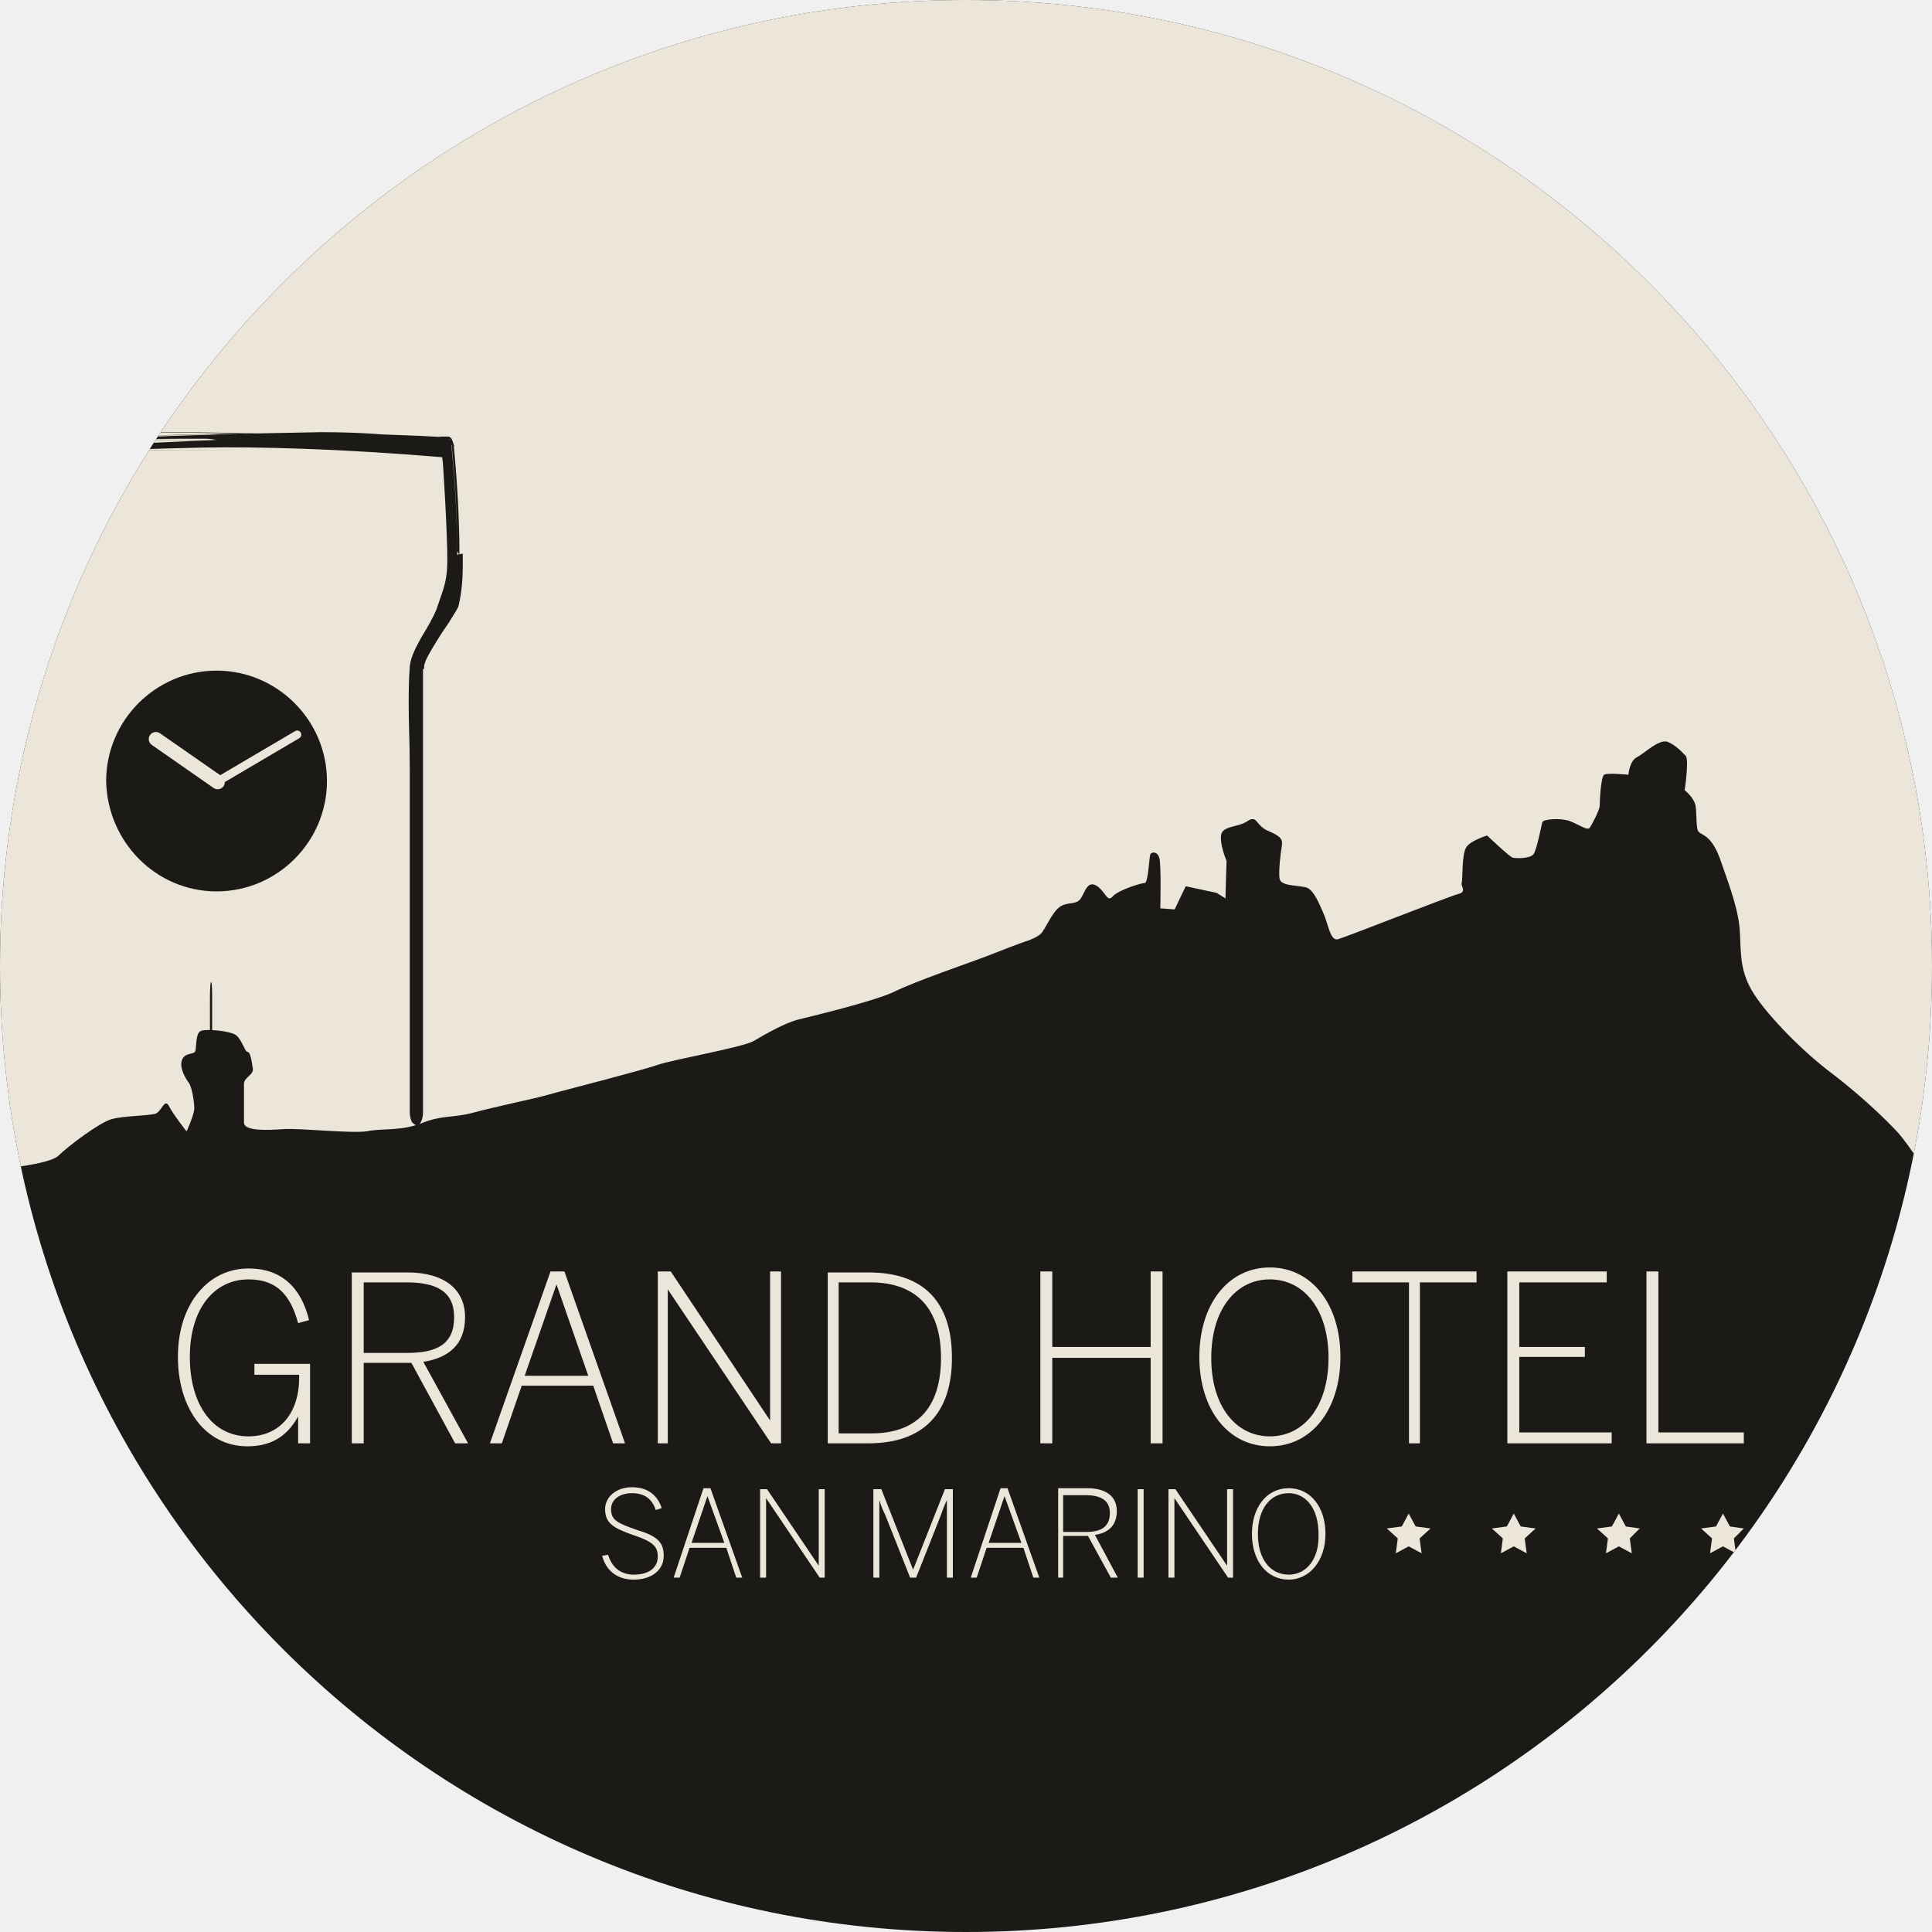
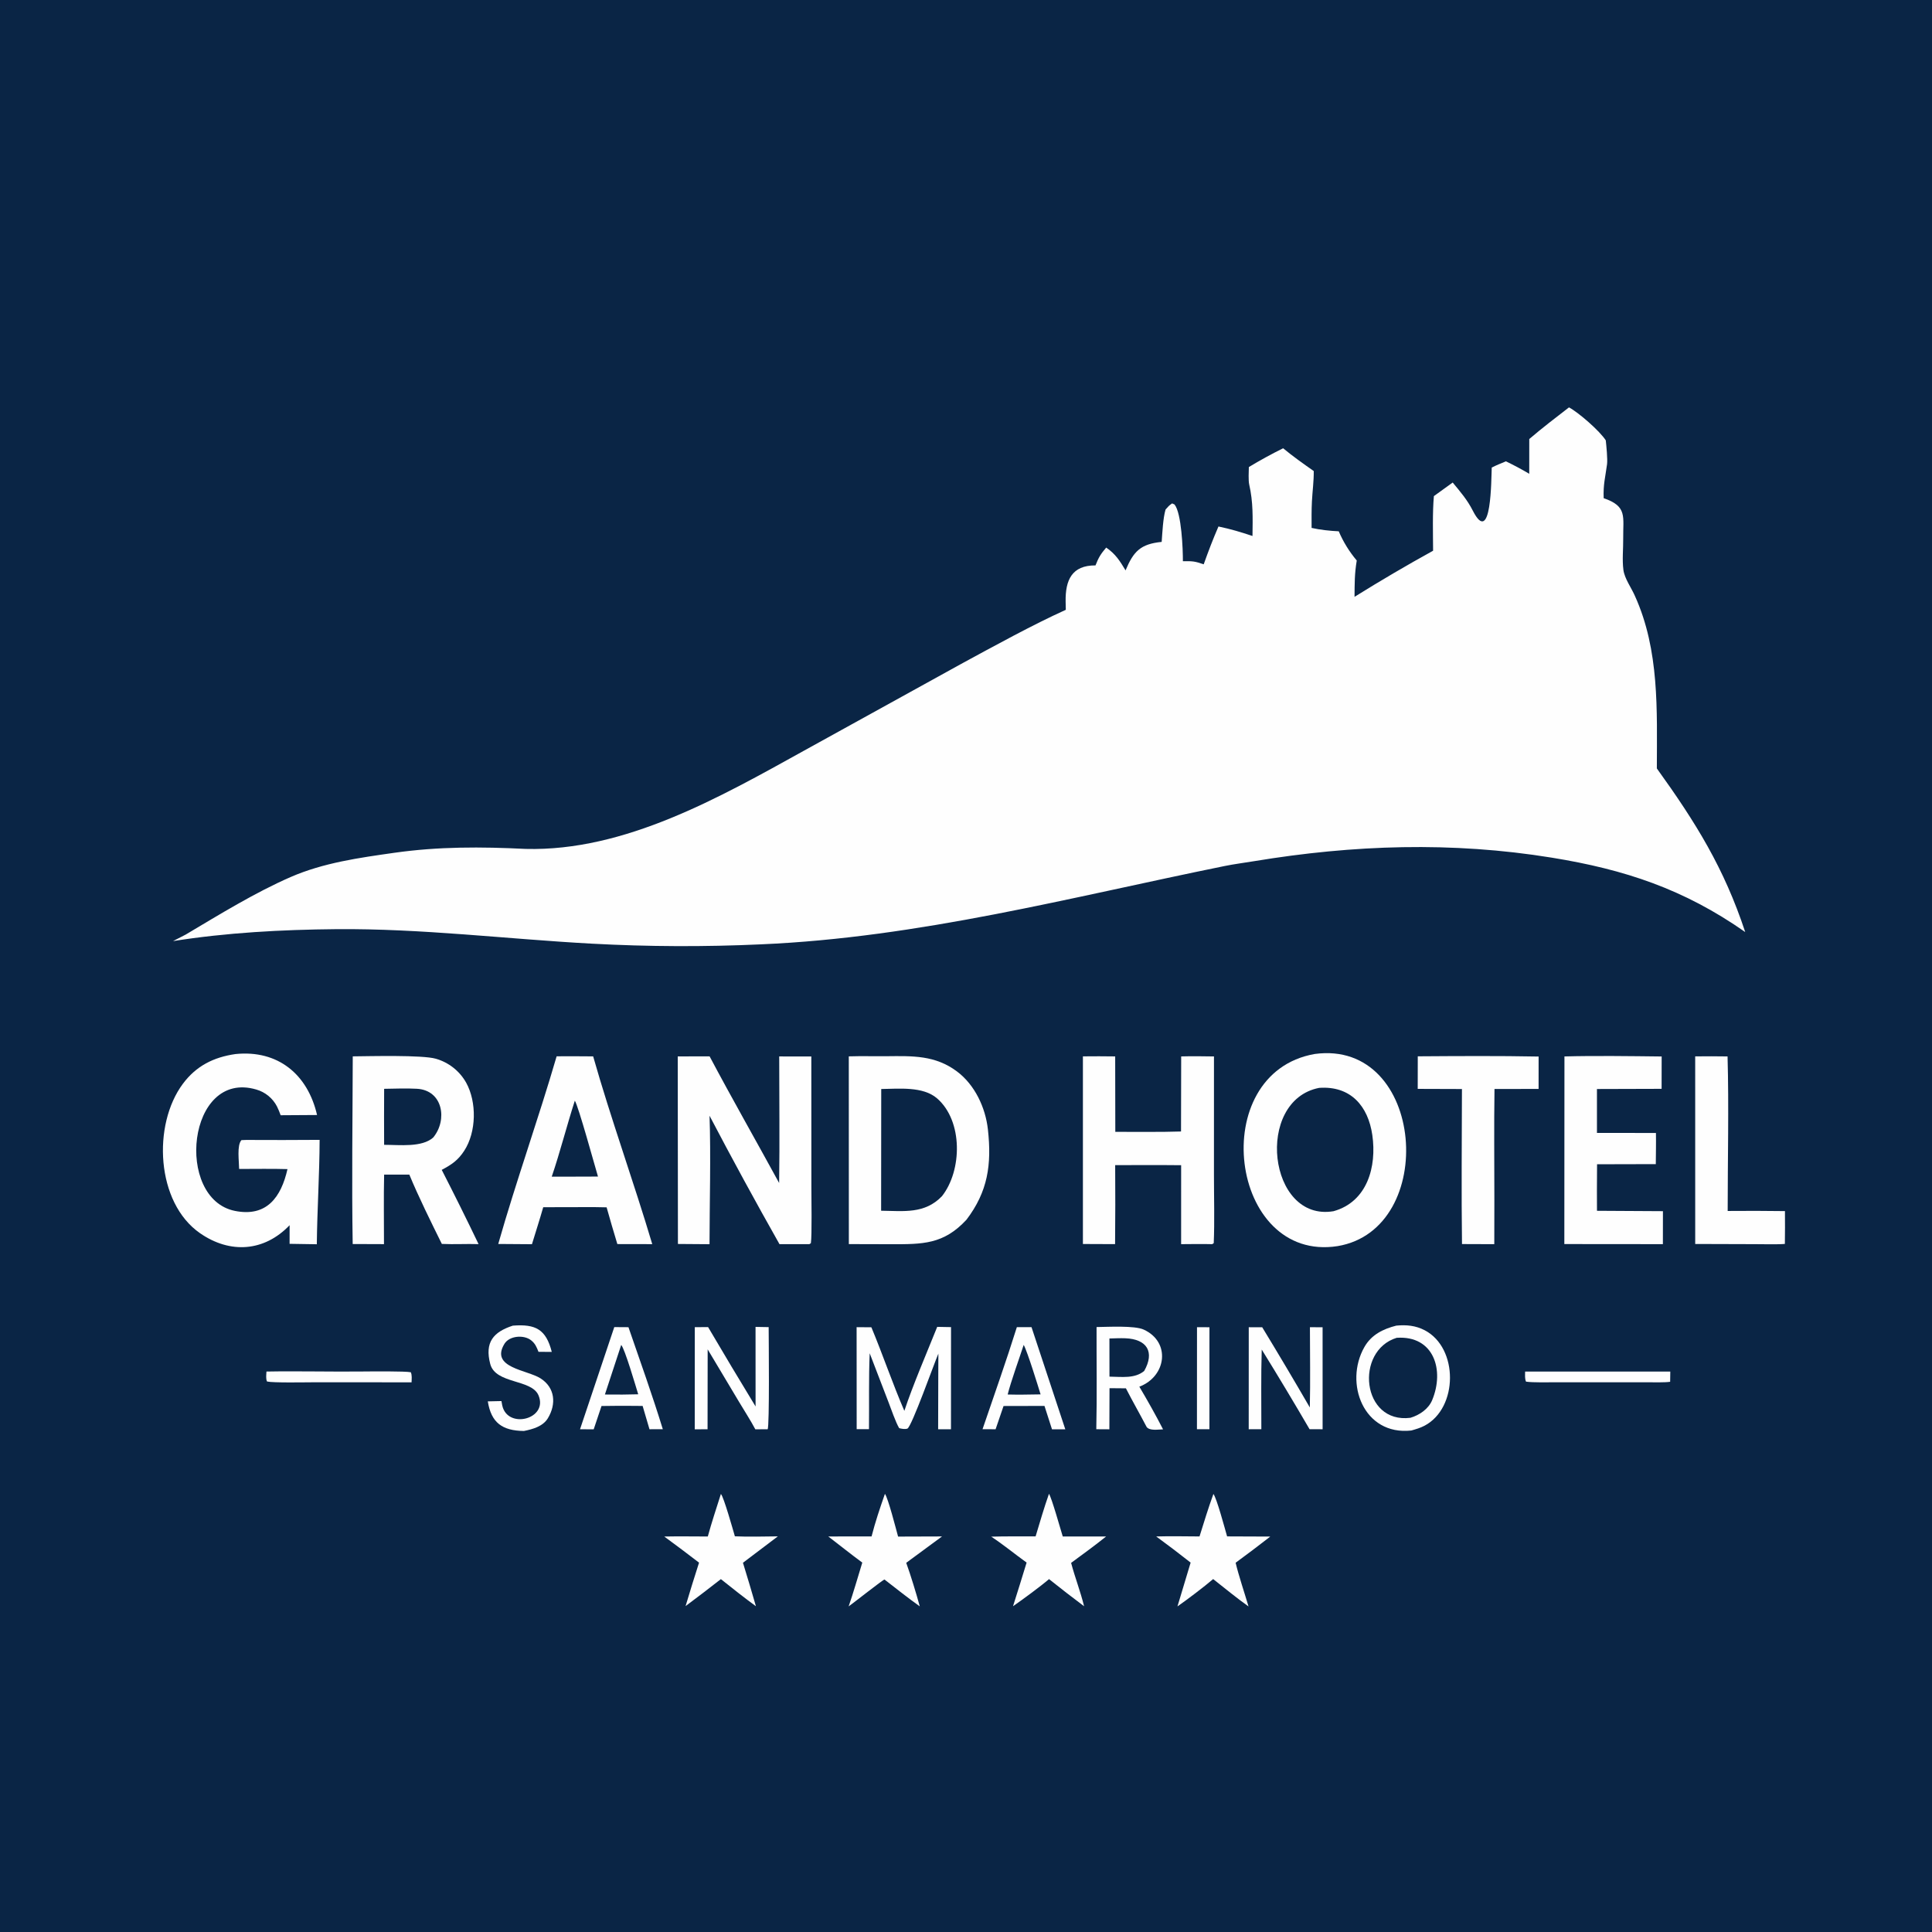
- <svg xmlns="http://www.w3.org/2000/svg" width="85" height="85" viewBox="0 0 85 85" fill="none">
-   <g clip-path="url(#clip0_2217_47)">
-     <rect width="85" height="85" rx="42.5" fill="#1b1a17" />
-     <path d="M0 51.426C0 51.426 2.186 51.231 2.574 50.843C2.963 50.454 4.371 49.386 4.906 49.24C5.391 49.094 6.509 49.094 6.849 48.997C7.14 48.851 7.237 48.317 7.431 48.657C7.626 49.046 8.209 49.774 8.209 49.774C8.209 49.774 8.549 49.046 8.549 48.754C8.549 48.511 8.451 47.831 8.306 47.637C8.16 47.443 7.869 46.957 8.014 46.617C8.16 46.277 8.549 46.423 8.597 46.229C8.646 46.083 8.597 45.451 8.84 45.354C9.083 45.257 10.151 45.354 10.394 45.549C10.637 45.743 10.783 46.277 10.88 46.277C11.026 46.277 11.074 46.714 11.123 47.006C11.171 47.297 10.734 47.394 10.734 47.686V49.386C10.734 49.774 11.754 49.726 12.483 49.677C13.211 49.629 15.397 49.871 16.126 49.774C16.806 49.629 17.583 49.774 18.506 49.434C19.429 49.046 19.963 49.191 20.837 48.949C21.711 48.706 23.606 48.317 24.091 48.171C24.577 48.026 28.22 47.103 28.9 46.86C29.58 46.617 32.689 46.083 33.174 45.791C33.66 45.5 34.534 45.014 35.069 44.869C35.651 44.723 38.323 44.091 39.294 43.654C40.266 43.169 42.694 42.343 43.326 42.1C43.957 41.857 44.929 41.469 45.269 41.371C45.609 41.226 45.803 41.129 45.9 40.934C46.046 40.74 46.337 40.06 46.677 39.866C47.017 39.671 47.357 39.817 47.551 39.526C47.746 39.234 47.843 38.7 48.28 38.991C48.669 39.283 48.717 39.72 48.96 39.429C49.251 39.137 50.223 38.846 50.369 38.846C50.514 38.846 50.563 37.68 50.611 37.583C50.66 37.486 50.903 37.437 51 37.729C51.097 37.971 51.049 39.963 51.049 39.963L51.68 40.011L52.166 38.991L53.526 39.283L53.914 39.526L53.963 37.874C53.963 37.874 53.671 37.194 53.72 36.757C53.769 36.32 54.449 36.417 54.886 36.126C55.323 35.834 55.226 36.32 55.809 36.563C56.391 36.806 56.44 36.951 56.391 37.243C56.343 37.534 56.246 38.311 56.294 38.651C56.343 38.991 57.071 38.943 57.46 39.04C57.8 39.137 58.043 39.769 58.237 40.206C58.431 40.643 58.529 41.42 58.869 41.323C59.209 41.226 63.774 39.429 64.163 39.331C64.551 39.234 64.26 38.991 64.309 38.846C64.357 38.7 64.309 37.583 64.503 37.291C64.649 37 65.426 36.757 65.426 36.757C65.426 36.757 66.397 37.68 66.543 37.729C66.689 37.777 67.32 37.777 67.466 37.583C67.611 37.389 67.806 36.369 67.854 36.174C67.903 36.029 68.68 35.98 69.069 36.126C69.457 36.271 69.846 36.563 69.943 36.417C70.04 36.271 70.38 35.64 70.38 35.446C70.38 35.251 70.429 34.183 70.574 34.086C70.72 33.989 71.643 34.086 71.643 34.086C71.643 34.086 71.691 33.454 72.031 33.309C72.323 33.163 72.954 32.531 73.343 32.629C73.731 32.774 74.023 33.114 74.169 33.26C74.314 33.454 74.12 34.766 74.12 34.766C74.12 34.766 74.557 35.106 74.606 35.494C74.654 35.883 74.606 36.514 74.751 36.611C74.897 36.757 75.334 36.757 75.723 37.923C76.111 39.04 76.5 40.06 76.549 41.031C76.597 42.003 76.549 42.78 77.18 43.751C77.811 44.723 79.317 46.277 80.629 47.249C81.891 48.22 82.96 49.24 83.494 49.823C84.029 50.406 85.049 52.057 85.049 52.057V0H0V51.426Z" fill="#ECE6DA" />
-     <path d="M10.887 63.632C12.111 63.632 12.723 63.02 13.117 62.32V63.5H13.641V60.003H11.193V60.484H13.161C13.204 62.189 12.286 63.194 10.931 63.194C9.357 63.194 8.352 61.796 8.352 59.697C8.352 57.555 9.445 56.288 10.931 56.288C12.155 56.288 12.767 56.943 13.117 58.211L13.598 58.08C13.248 56.637 12.374 55.807 10.931 55.807C9.183 55.807 7.827 57.337 7.827 59.697C7.827 61.927 9.008 63.632 10.887 63.632ZM15.477 63.5H16.002V59.96H18.1L20.024 63.5H20.592L18.625 59.916C19.718 59.741 20.461 59.173 20.461 57.949C20.461 56.725 19.543 55.982 17.925 55.982H15.477V63.5ZM16.002 59.479V56.419H17.882C19.193 56.419 19.98 56.812 19.98 57.949C19.98 59.129 19.237 59.522 17.925 59.522H16.002V59.479ZM21.554 63.5H22.078L22.953 60.965H26.1L26.974 63.5H27.499L24.832 55.938H24.22L21.554 63.5ZM23.084 60.528L24.483 56.506L25.881 60.528H23.084ZM28.898 63.5H29.379V56.725L33.925 63.5H34.362V55.938H33.881V62.495L29.51 55.938H28.941V63.5H28.898ZM36.417 63.5H38.209C40.657 63.5 41.881 62.145 41.881 59.741C41.881 57.293 40.657 55.982 38.209 55.982H36.417V63.5ZM36.897 63.02V56.419H38.296C40.22 56.419 41.4 57.468 41.4 59.741C41.4 62.014 40.263 63.063 38.34 63.063H36.897V63.02ZM45.771 63.5H46.296V59.741H50.624V63.5H51.148V55.938H50.624V59.26H46.296V55.938H45.771V63.5ZM55.869 63.632C57.705 63.632 58.973 62.014 58.973 59.697C58.973 57.38 57.705 55.763 55.869 55.763C54.033 55.763 52.766 57.38 52.766 59.697C52.766 62.014 54.033 63.632 55.869 63.632ZM55.869 63.194C54.383 63.194 53.29 61.883 53.29 59.741C53.29 57.599 54.383 56.288 55.869 56.288C57.356 56.288 58.449 57.599 58.449 59.741C58.449 61.883 57.356 63.194 55.869 63.194ZM61.946 63.5H62.47V56.419H64.962V55.938H59.498V56.419H61.989V63.5H61.946ZM66.317 63.5H70.907V63.02H66.842V59.697H69.727V59.26H66.842V56.419H70.689V55.938H66.317V63.5ZM72.437 63.5H76.721V63.02H72.962V55.938H72.437V63.5Z" fill="#ECE6DA" />
-     <path d="M27.89 69.497C28.633 69.497 29.201 69.104 29.201 68.448C29.201 67.836 28.895 67.574 28.021 67.311C27.147 67.005 26.884 66.874 26.884 66.393C26.884 66 27.234 65.694 27.802 65.694C28.327 65.694 28.677 65.912 28.851 66.437L29.114 66.35C28.939 65.825 28.545 65.432 27.802 65.432C27.103 65.432 26.622 65.869 26.622 66.393C26.622 67.005 26.972 67.224 27.846 67.53C28.764 67.836 28.939 68.054 28.939 68.492C28.939 68.972 28.545 69.278 27.89 69.278C27.321 69.278 26.928 68.972 26.753 68.404L26.491 68.448C26.666 69.104 27.147 69.497 27.89 69.497ZM29.638 69.41H29.901L30.338 68.098H31.955L32.392 69.41H32.655L31.256 65.475H30.95L29.638 69.41ZM30.425 67.88L31.125 65.825L31.868 67.88H30.425ZM33.441 69.41H33.704V65.912L36.064 69.41H36.283V65.519H36.021V68.885L33.747 65.519H33.441V69.41ZM38.469 69.41H38.687V66C38.775 66.262 38.818 66.393 38.949 66.656L40.042 69.41H40.305L41.397 66.656C41.485 66.393 41.572 66.175 41.66 66V69.41H41.922V65.519H41.572L40.173 69.06L38.775 65.519H38.425V69.41H38.469ZM42.709 69.41H42.971L43.408 68.098H45.026L45.463 69.41H45.725L44.326 65.475H44.02L42.709 69.41ZM43.496 67.88L44.195 65.825L44.938 67.88H43.496ZM46.512 69.41H46.774V67.574H47.867L48.873 69.41H49.179L48.173 67.53C48.741 67.442 49.135 67.136 49.135 66.481C49.135 65.825 48.654 65.475 47.823 65.475H46.556V69.41H46.512ZM46.774 67.355V65.781H47.736C48.435 65.781 48.829 66 48.829 66.568C48.829 67.18 48.435 67.399 47.78 67.399H46.774V67.355ZM50.053 69.41H50.315V65.519H50.053V69.41ZM51.408 69.41H51.67V65.912L54.031 69.41H54.249V65.519H53.987V68.885L51.714 65.519H51.408V69.41ZM56.697 69.497C57.615 69.497 58.315 68.666 58.315 67.486C58.315 66.306 57.659 65.475 56.697 65.475C55.736 65.475 55.08 66.306 55.08 67.486C55.08 68.666 55.736 69.497 56.697 69.497ZM56.697 69.278C55.911 69.278 55.342 68.623 55.342 67.486C55.342 66.35 55.911 65.694 56.697 65.694C57.441 65.694 58.009 66.35 58.009 67.486C58.053 68.579 57.484 69.278 56.697 69.278Z" fill="#ECE6DA" />
-     <path d="M61.977 66.59L62.283 67.158L62.938 67.246L62.457 67.683L62.545 68.339L61.977 68.033L61.408 68.339L61.496 67.683L61.015 67.246L61.671 67.158L61.977 66.59Z" fill="#ECE6DA" />
-     <path d="M66.6 66.59L66.906 67.158L67.562 67.246L67.081 67.683L67.168 68.339L66.6 68.033L66.032 68.339L66.119 67.683L65.638 67.246L66.294 67.158L66.6 66.59Z" fill="#ECE6DA" />
-     <path d="M71.223 66.59L71.529 67.158L72.141 67.246L71.704 67.683L71.792 68.339L71.223 68.033L70.655 68.339L70.743 67.683L70.262 67.246L70.917 67.158L71.223 66.59Z" fill="#ECE6DA" />
-     <path d="M75.803 66.59L76.109 67.158L76.721 67.246L76.284 67.683L76.371 68.339L75.803 68.033L75.235 68.339L75.322 67.683L74.841 67.246L75.497 67.158L75.803 66.59Z" fill="#ECE6DA" />
-     <path fill-rule="evenodd" clip-rule="evenodd" d="M19.802 19.336C19.796 19.338 19.788 19.339 19.779 19.34L19.777 19.337V19.304C19.777 19.304 19.79 19.317 19.802 19.336ZM19.943 19.499H20.02C20.02 19.499 19.994 19.499 19.942 19.497C19.937 19.481 19.93 19.466 19.923 19.451C19.923 19.427 19.91 19.402 19.898 19.378C19.886 19.353 19.874 19.328 19.874 19.304C19.826 19.256 19.777 19.208 19.728 19.208H19.399L19.389 19.207L19.389 19.208H19.34L19.341 19.222C18.963 19.198 18.22 19.16 16.765 19.11C16.747 19.108 15.636 19.013 14.143 19.013C14.118 19.014 12.927 19.037 11.311 19.069C9.114 19.023 5.815 18.977 5.303 19.013H4.963C4.331 19.013 2.923 19.013 2 19.062C3.263 19.013 5.351 19.013 5.351 19.013C5.74 19.013 7.731 19.013 9.626 19.062H9.674C10.124 19.062 10.568 19.067 10.982 19.075L10.848 19.078C10.299 19.064 9.848 19.062 9.641 19.062C9.766 19.063 9.955 19.069 10.189 19.077C10.271 19.08 10.357 19.083 10.449 19.085L9.949 19.095C9.705 19.1 9.457 19.105 9.206 19.11H9.188C8.459 19.11 7.106 19.147 5.797 19.188C4.048 19.231 2.648 19.272 2.389 19.304C2.394 19.304 4.056 19.242 5.797 19.188C6.863 19.162 8.059 19.134 9.206 19.11H9.675C9.675 19.11 5.957 19.22 3.895 19.336C3.585 19.339 3.332 19.345 3.166 19.353H3.604C3.068 19.386 2.686 19.42 2.583 19.451L2.583 19.451C2.604 19.45 3.761 19.395 5.131 19.353H8.606H9.14C8.833 19.353 8.318 19.35 7.712 19.345L7.712 19.345C7.13 19.341 6.464 19.336 5.818 19.334C6.491 19.316 7.178 19.304 7.78 19.304H9.092C9.221 19.304 9.351 19.326 9.437 19.34C9.48 19.348 9.512 19.353 9.528 19.353C9.477 19.355 3.648 19.597 2.923 19.742C2.923 19.742 3.797 19.693 4.234 19.693H4.623L5.108 19.645L5.106 19.645L5.106 19.645C5.052 19.652 4.27 19.744 3.894 19.791H5.497C5.497 19.791 6.711 19.741 8.849 19.693C11.293 19.645 14.968 19.74 19.453 20.116L19.485 20.374C19.488 20.408 19.68 23.248 19.68 24.648C19.68 25.446 19.549 25.818 19.34 26.41L19.34 26.41C19.295 26.539 19.246 26.678 19.194 26.834C19.049 27.174 18.805 27.61 18.562 27.999C18.32 28.436 18.077 28.873 18.028 29.31C17.98 30.028 17.98 30.558 17.98 30.991V31.01C17.98 31.399 17.99 31.75 18 32.139V32.139C18.014 32.624 18.028 33.17 18.028 33.924V48.933C18.028 49.127 18.077 49.273 18.126 49.371C18.174 49.419 18.223 49.468 18.32 49.516C18.417 49.516 18.466 49.468 18.515 49.371C18.563 49.273 18.611 49.127 18.611 48.933V29.456L18.66 29.408V29.31C18.66 29.213 18.758 28.97 18.903 28.727C19.098 28.387 19.389 27.902 19.632 27.562C19.723 27.44 19.795 27.318 19.861 27.208L19.861 27.208L19.861 27.208C19.899 27.143 19.935 27.082 19.972 27.028C20.067 26.884 20.116 26.787 20.164 26.691L20.164 26.691L20.166 26.687C20.311 26.104 20.36 25.473 20.36 24.89V24.356L20.214 24.384C20.213 22.836 20.117 21.24 19.972 19.693C19.972 19.67 19.971 19.635 19.966 19.595C19.967 19.595 19.968 19.596 19.969 19.596C19.97 19.596 19.971 19.596 19.972 19.596H20.068C20.065 19.596 20.029 19.592 19.965 19.587C19.961 19.559 19.954 19.529 19.943 19.499ZM19.859 19.577L19.86 19.575L19.862 19.578L19.859 19.577ZM19.057 27.517C19.029 27.562 19.001 27.608 18.973 27.654L18.973 27.654C18.912 27.753 18.849 27.854 18.788 27.957L18.823 27.901L18.823 27.901L18.823 27.901C18.904 27.771 18.984 27.643 19.057 27.517ZM20.117 24.405V24.405C20.117 22.85 20.02 21.247 19.874 19.742C19.874 19.707 19.868 19.647 19.856 19.585L19.857 19.582L19.866 19.584C19.867 19.585 19.868 19.587 19.869 19.589C19.871 19.592 19.872 19.594 19.874 19.596C20.02 21.151 20.117 22.705 20.117 24.259L20.203 24.387L20.117 24.405ZM3.749 19.887C3.756 19.884 3.85 19.839 3.943 19.839L3.931 19.839H3.931C3.735 19.839 3.682 19.839 3.682 19.844C3.681 19.846 3.688 19.849 3.698 19.852C3.718 19.859 3.749 19.87 3.749 19.887ZM9.966 19.79H10.889C10.889 19.79 4.963 19.79 4.477 19.839C4.866 19.79 8.266 19.79 9.966 19.79H9.966ZM9.237 43.833V47.087C9.237 47.136 9.237 47.719 9.286 47.719C9.369 47.719 9.345 47.291 9.337 47.138C9.335 47.112 9.334 47.094 9.334 47.087V43.833C9.334 43.785 9.334 43.202 9.286 43.202C9.237 43.25 9.237 43.785 9.237 43.833ZM14.385 34.362C14.385 31.691 12.2 29.505 9.529 29.505C6.857 29.505 4.671 31.691 4.671 34.362C4.72 37.033 6.857 39.218 9.529 39.218C12.2 39.218 14.385 37.033 14.385 34.362ZM9.689 34.105L12.983 32.166C13.069 32.115 13.18 32.144 13.231 32.23C13.281 32.316 13.252 32.428 13.166 32.478L9.89 34.407C9.891 34.47 9.873 34.534 9.834 34.59C9.735 34.731 9.54 34.767 9.398 34.668L6.678 32.773C6.536 32.674 6.501 32.48 6.6 32.338C6.699 32.196 6.894 32.161 7.036 32.26L9.689 34.105Z" fill="#1b1a17" />
+ <svg xmlns="http://www.w3.org/2000/svg" width="1024" height="1024" viewBox="0 0 1024 1024" fill="none">
+   <g clip-path="url(#clip0_2483_4)">
+     <path d="M0 0H1024V1024H0V0Z" fill="#0A2545" />
+     <path d="M831.605 215.916C836.905 218.816 847.855 228.388 851.095 233.389C851.405 236.216 852.12 243.422 851.77 246.054C850.82 253.154 849.7 256.683 849.98 264.048C862.63 268.372 860.21 273.76 860.33 285.506C860.38 290.898 859.74 296.693 860.435 302.026C861.045 306.701 864.69 311.559 866.56 315.9C879.605 344.71 878.21 376.481 878.165 407.294C898.92 436.118 913.83 460.189 925 494.007C892.52 471.271 861.295 460.874 822.425 454.568C769.575 445.993 717.365 447.733 664.68 456.447C659.52 457.3 654.18 457.971 649.065 459.011C567.325 475.621 487.181 496.906 403.341 500.52C373.491 501.895 343.591 501.775 313.753 500.165C268.546 497.723 223.412 492.065 178.096 492.477C149.324 492.739 120.164 494.298 91.716 498.797L98.417 495.347C116.178 484.791 135.182 473.071 154.021 464.857C171.422 457.27 190.453 454.631 209.031 451.992C232.466 448.664 255.061 448.783 278.584 449.941C331.175 451.314 381.38 422.663 426.189 397.844L509.5 351.85C526.55 342.589 547.33 331.163 564.895 323.212L564.805 318.789C564.63 307.527 568.07 299.6 580.63 299.679C582.3 295.403 583.45 293.6 586.31 290.225C591.275 293.623 593.545 297.288 596.57 302.316C600.76 292.263 604.495 288.321 615.715 287.214C616.075 282.299 616.425 274.606 617.77 270.061C619.19 268.46 619.51 267.996 621.245 266.817L622.515 267.382C626.245 271.912 626.995 291.207 626.955 297.458C632.235 297.371 633.215 297.468 637.99 299.097C640.585 291.82 642.745 286.156 645.81 279.051C652.49 280.46 657.47 281.963 663.845 284.081C663.96 274.399 664.26 266.215 662.095 256.751C661.625 254.691 661.85 249.735 661.915 247.545C667.835 243.977 673.895 240.655 680.09 237.588C685.115 241.781 690.96 245.907 696.31 249.663C696.385 254.978 695.625 260.367 695.35 265.685C695.105 270.383 695.155 275.1 695.175 279.805C699.585 280.82 705.035 281.395 709.56 281.599C711.955 287.204 715.17 292.42 719.105 297.077C717.92 304.25 718 309.061 717.93 316.336C731.59 307.819 745.475 299.671 759.57 291.898C759.525 283.093 759.2 271.491 759.99 262.944L769.96 255.752C773.985 260.611 777.72 264.954 780.58 270.59C790.63 290.37 790.37 253.285 790.65 247.823C793.03 246.583 795.68 245.55 798.175 244.509C802.8 246.768 806.07 248.497 810.53 251.117L810.545 232.693C817.325 226.884 824.53 221.377 831.605 215.916Z" fill="#FEFEFE" />
+     <path d="M696.815 558.635C755.36 550.66 762.65 651.5 708.965 660.465C651.535 669.425 638.935 568.79 696.815 558.635ZM727.36 601.63C725.145 586.265 715.9 575.395 699.155 576.6C664.895 583.305 672.08 647.83 706.815 641.96C724.73 636.96 729.77 618.33 727.36 601.63Z" fill="#FEFEFE" />
+     <path d="M469.971 559.815C483.681 559.675 495.622 559.25 507.165 567.855C516.69 574.96 522.34 587.035 523.62 598.7C525.665 617.325 523.56 631.585 512.265 646.455C500.115 659.625 488.911 659.48 472.227 659.46L449.905 659.4L449.877 559.895C456.512 559.68 463.36 559.885 469.971 559.815ZM496.663 582.16C489.193 575.69 476.414 577.08 467.071 577.2L467.015 641.71C479.013 641.855 490.106 643.52 499.251 634.015C509.995 620.435 510.465 594.105 496.663 582.16Z" fill="#FEFEFE" />
+     <path d="M186.968 559.895C196.178 559.805 223.833 559.09 230.98 561.145C237.806 563.085 243.589 567.645 247.067 573.83C252.767 584.135 252.526 599.945 246.068 609.9C242.741 615.03 239.373 617.255 234.125 620.055C240.81 633.085 247.32 646.205 253.653 659.41C247.182 659.21 240.816 659.61 234.185 659.305C228.521 647.855 221.821 634.34 216.958 622.575H203.596C203.31 634.51 203.535 647.405 203.519 659.42L186.935 659.36C186.385 626.9 186.892 592.44 186.968 559.895ZM220.922 577.065C215.244 576.76 209.309 577.015 203.602 577.095C203.546 586.99 203.542 596.885 203.59 606.78C211.851 606.78 223.624 608.255 229.615 602.905C237.315 593.55 234.759 577.81 220.922 577.065Z" fill="#FEFEFE" />
+     <path d="M124.798 558.67C147.317 556.365 163.099 569.445 168.05 590.98L148.755 591.1C148.242 589.7 147.507 587.8 146.839 586.505C144.575 582.095 140.586 578.825 135.82 577.465C99.248 566.755 92.515 635.34 124.48 641.795C141.389 645.21 149.018 634.46 152.371 619.65C144.074 619.405 135.093 619.57 126.744 619.57C126.724 615.545 125.453 607.05 127.967 604.285L130.519 604.19C143.483 604.265 156.447 604.25 169.41 604.15C169.322 622.85 168.13 640.92 167.917 659.48L153.488 659.255L153.503 649.38C140.062 663.435 121.933 664.675 105.994 653.605C82.651 637.39 80.749 596.16 96.921 574.44C103.989 564.95 113.214 560.34 124.798 558.67Z" fill="#FEFEFE" />
+     <path d="M359.217 559.92L376.103 559.89C387.932 582.2 400.82 604.78 412.959 627.015C413.3 604.98 412.991 582.04 412.999 559.935L430.018 559.955L430.048 629.23C430.047 634.385 430.403 654.98 429.782 658.915L428.975 659.43L413.139 659.425C400.423 636.93 388.065 614.24 376.069 591.36C376.816 612.32 376.09 638.09 376.06 659.455L359.314 659.33L359.217 559.92Z" fill="#FEFEFE" />
+     <path d="M295.03 559.86C301.482 559.82 307.936 559.835 314.388 559.9C323.606 592.45 335.945 626.595 345.711 659.42L327.21 659.385C325.242 652.915 323.346 646.425 321.52 639.91L314.748 639.79L287.921 639.85C286.082 646.295 283.909 653.02 281.946 659.46L264.077 659.331C273.542 626.066 285.402 592.97 295.03 559.86ZM304.676 583.375C300.413 596.575 296.828 610.79 292.432 623.66C296.495 623.66 300.59 623.695 304.651 623.645L316.946 623.605C315.135 617.56 306.628 586.507 304.676 583.375Z" fill="#FEFEFE" />
+     <path d="M626.05 559.925C631.87 559.745 637.61 559.86 643.43 559.935L643.42 622.565C643.415 633.83 643.795 647.82 643.305 658.905L642.48 659.435C637.2 659.275 631.345 659.415 626.02 659.43L626.025 617.58C614.445 617.45 602.66 617.55 591.065 617.54C591.165 631.5 591.15 645.46 591.015 659.415L573.965 659.345V559.895C579.665 559.83 585.37 559.835 591.07 559.92L591.135 599.905C602.66 599.845 614.485 600.1 625.965 599.71L626.05 559.925Z" fill="#FEFEFE" />
+     <path d="M829.19 559.935C845.52 559.5 864.345 559.775 880.715 559.955C880.675 565.67 880.665 571.385 880.685 577.1L846.415 577.2L846.42 600.465L877.685 600.5C877.78 605.905 877.65 611.58 877.61 617.01L846.475 617.085L846.4 630.625L846.43 641.745L881.39 641.945L881.365 659.425L829.13 659.38L829.19 559.935Z" fill="#FEFEFE" />
+     <path d="M751.45 559.87C772.46 559.735 794.54 559.58 815.495 559.99L815.485 577.155L792.115 577.185C791.82 596.565 792.05 616.505 792.045 635.925L792.005 659.44L774.89 659.38C774.525 632.2 774.81 604.41 774.86 577.205L751.42 577.13L751.45 559.87Z" fill="#FEFEFE" />
+     <path d="M898.49 559.9C904.205 559.83 909.925 559.84 915.64 559.93C916.385 586.065 915.695 615.435 915.705 641.835C925.825 641.745 935.94 641.77 946.06 641.905C946.115 647.705 946.1 653.5 946.02 659.3C942.59 659.65 933.99 659.435 930.355 659.43L898.5 659.335L898.49 559.9Z" fill="#FEFEFE" />
+     <path d="M740.055 702.61C745.405 702.095 750.325 702.55 755.155 705.075C773.11 714.49 772.87 746.235 755.06 755.645C752.8 756.84 750.455 757.505 748.02 758.2C722.74 760.99 712.29 733.035 723.16 713.95C726.89 707.395 733.1 704.385 740.055 702.61ZM759.09 742.07C765.685 726.21 760.02 707.73 740.27 709.065C717.925 715.95 721.655 754.745 747.575 751.455C752.4 750.005 757.125 746.8 759.09 742.07Z" fill="#FEFEFE" />
+     <path d="M581.2 703.365C587.135 703.3 601.285 702.485 606.17 704.7C620.62 711.26 618.295 729.505 603.87 734.975C607.815 741.59 613.01 750.81 616.445 757.59C613.77 757.66 609.35 758.435 607.745 756.33C604.155 749.455 600.335 742.825 596.755 735.84L588.065 735.765L587.99 757.56L581.06 757.52C581.46 739.94 581.15 721.085 581.2 703.365Z" fill="#FEFEFE" />
+     <path d="M588.02 709.42C590.805 709.355 593.695 709.205 596.47 709.31C608.015 709.77 612.12 716.645 606.43 726.66C601.35 730.795 594.64 729.73 588.04 729.645L588.02 709.42Z" fill="#0A2545" />
+     <path d="M496.742 703.265L504.065 703.4L504.04 757.545L497.232 757.535L497.303 729.915L497.358 717.455C495.234 722.28 483.175 756.335 480.928 757.195C479.776 757.63 477.697 757.285 476.579 756.945C474.748 753.895 472.221 746.555 470.818 742.905L460.954 717.255C460.401 730.23 460.717 744.35 460.576 757.48L454.055 757.49L454.019 703.43L461.847 703.49C467.907 718 473.034 733.225 479.328 747.78C483.713 734.455 491.361 716.685 496.742 703.265Z" fill="#FEFEFE" />
+     <path d="M643.13 791.84C644.85 793.925 649.27 810.43 650.385 814.32L673.275 814.41C667.22 819.12 661.1 823.75 654.91 828.285C656.465 834.94 659.725 844.585 661.74 851.45C655.615 847.105 648.96 841.635 642.995 836.94C638.38 840.92 628.895 848.09 624.075 851.43L631.06 828.21C625.065 823.48 618.985 818.86 612.815 814.355C620.275 814.14 628.27 814.31 635.77 814.345C638.125 806.835 640.435 799.225 643.13 791.84Z" fill="#FEFEFE" />
+     <path d="M555.975 791.755C557.36 793.7 562.055 810.41 563.285 814.37L586.275 814.355C580.775 818.81 573.435 824.14 567.71 828.36C569.78 836.16 572.61 843.315 574.595 851.345C568.32 846.65 562.125 841.855 556.01 836.96C551.595 840.76 541.665 848.055 536.92 851.335C539.37 843.64 541.77 835.925 544.125 828.2C537.77 823.625 532.02 818.84 525.38 814.455C533.055 814.235 541.18 814.34 548.89 814.315C551.155 806.805 553.375 799.15 555.975 791.755Z" fill="#FEFEFE" />
+     <path d="M469.029 791.78C470.688 793.93 474.924 810.485 476.005 814.42L499.293 814.345L480.314 828.325C482.625 834.66 485.778 845.045 487.5 851.415C481.189 846.9 474.948 841.95 468.803 837.18C467.96 837.27 452.257 849.69 449.799 851.42C452.34 844.105 454.733 835.675 457.032 828.21C451.083 823.825 444.903 818.88 438.998 814.355L461.946 814.345C463.912 806.675 466.413 799.24 469.029 791.78Z" fill="#FEFEFE" />
+     <path d="M382.091 791.83C383.633 793.47 388.521 810.955 389.503 814.275C396.466 814.605 405.238 814.37 412.285 814.3L393.782 828.295C396.142 835.955 398.433 843.64 400.655 851.34C394.738 847.035 387.783 841.525 382.08 836.97C375.902 841.81 369.664 846.575 363.368 851.26C365.669 843.56 368.05 835.885 370.509 828.235C364.416 823.55 358.268 818.935 352.069 814.39C359.614 814.23 367.572 814.365 375.149 814.375C377.183 806.935 379.752 799.215 382.091 791.83Z" fill="#FEFEFE" />
+     <path d="M333.096 703.44C339.145 720.955 345.903 739.9 351.305 757.515L344.239 757.53L340.604 745.175L332.375 745.115C327.856 745.105 323.336 745.14 318.816 745.21L314.668 757.58L307.425 757.535L325.583 703.39L333.096 703.44ZM320.611 739.12L329.93 739.155L338.269 739.005C337.006 734.919 331.102 714.72 329.25 712.85L320.611 739.12Z" fill="#FEFEFE" />
+     <path d="M564.635 757.575L557.58 757.565L553.6 745.18H547.625L531.9 745.215L527.685 757.54L520.765 757.5C526.745 739.965 533.445 721.04 538.95 703.425H546.725L564.635 757.575ZM542.58 712.825C540.375 719.61 535.66 732.635 534.09 739.115C536.72 739.145 539.78 739.245 542.375 739.18L551.535 739.05C550.16 734.565 544.525 716.276 542.58 712.825Z" fill="#FEFEFE" />
+     <path d="M400.455 703.28L407.41 703.405C407.43 709.075 407.913 756.02 406.862 757.535L400.343 757.57C398.091 753.275 394.202 747.19 391.624 742.88L375.079 715.185L375.022 757.545L368.227 757.565L368.258 703.425L375.303 703.385C383.579 717.475 391.969 731.495 400.47 745.455L400.455 703.28Z" fill="#FEFEFE" />
+     <path d="M694.29 703.445L701 703.48L701.01 757.53L694.1 757.52C685.835 743.335 677.385 729.255 668.745 715.295C668.315 728.965 668.565 743.745 668.54 757.51L661.845 757.53L661.865 703.46L669 703.48C677.565 717.555 685.98 731.725 694.235 745.985C694.55 732.105 694.3 717.395 694.29 703.445Z" fill="#FEFEFE" />
+     <path d="M271.804 702.62C283.859 701.68 289.413 704.55 292.454 716.535L285.414 716.495C284.402 713.945 283.685 712.115 281.488 710.375C277.666 707.35 270 707.925 267.359 712.26C259.636 724.95 279.36 726.02 286.469 730.545C294.205 735.465 294.954 744.14 290.377 751.71C287.773 756.015 282.366 757.515 277.675 758.45C266.15 758.295 260.36 754.055 258.545 742.755L265.776 742.59C265.896 743.365 266.036 744.14 266.196 744.905C268.991 757.76 290.728 752.15 285.419 739.565C281.742 730.85 262.66 733.67 259.834 722.92C256.808 711.4 261.54 705.965 271.804 702.62Z" fill="#FEFEFE" />
+     <path d="M141.231 726.945C158.334 726.635 175.925 727.125 193.081 726.915C196.838 726.87 215.046 726.705 217.742 727.325C218.434 728.94 218.19 730.85 218.136 732.655L165.691 732.645C161.41 732.655 144.773 732.975 141.535 732.225C140.824 730.8 141.147 728.64 141.231 726.945Z" fill="#FEFEFE" />
+     <path d="M808.345 726.965L885.29 726.95L885.215 732.375C882.3 732.81 876.54 732.635 873.405 732.64L851.47 732.645L824.735 732.635C820.495 732.63 812.735 732.85 808.83 732.305C808.12 730.795 808.33 728.715 808.345 726.965Z" fill="#FEFEFE" />
+     <path d="M634.435 703.445L641.035 703.465L641.015 757.505L634.405 757.52L634.435 703.445Z" fill="#FEFEFE" />
  </g>
  <defs>
-     <clipPath id="clip0_2217_47">
-       <rect width="85" height="85" rx="42.5" fill="#1b1a17" />
+     <clipPath id="clip0_2483_4">
+       <rect width="1024" height="1024" fill="white" />
    </clipPath>
  </defs>
</svg>
